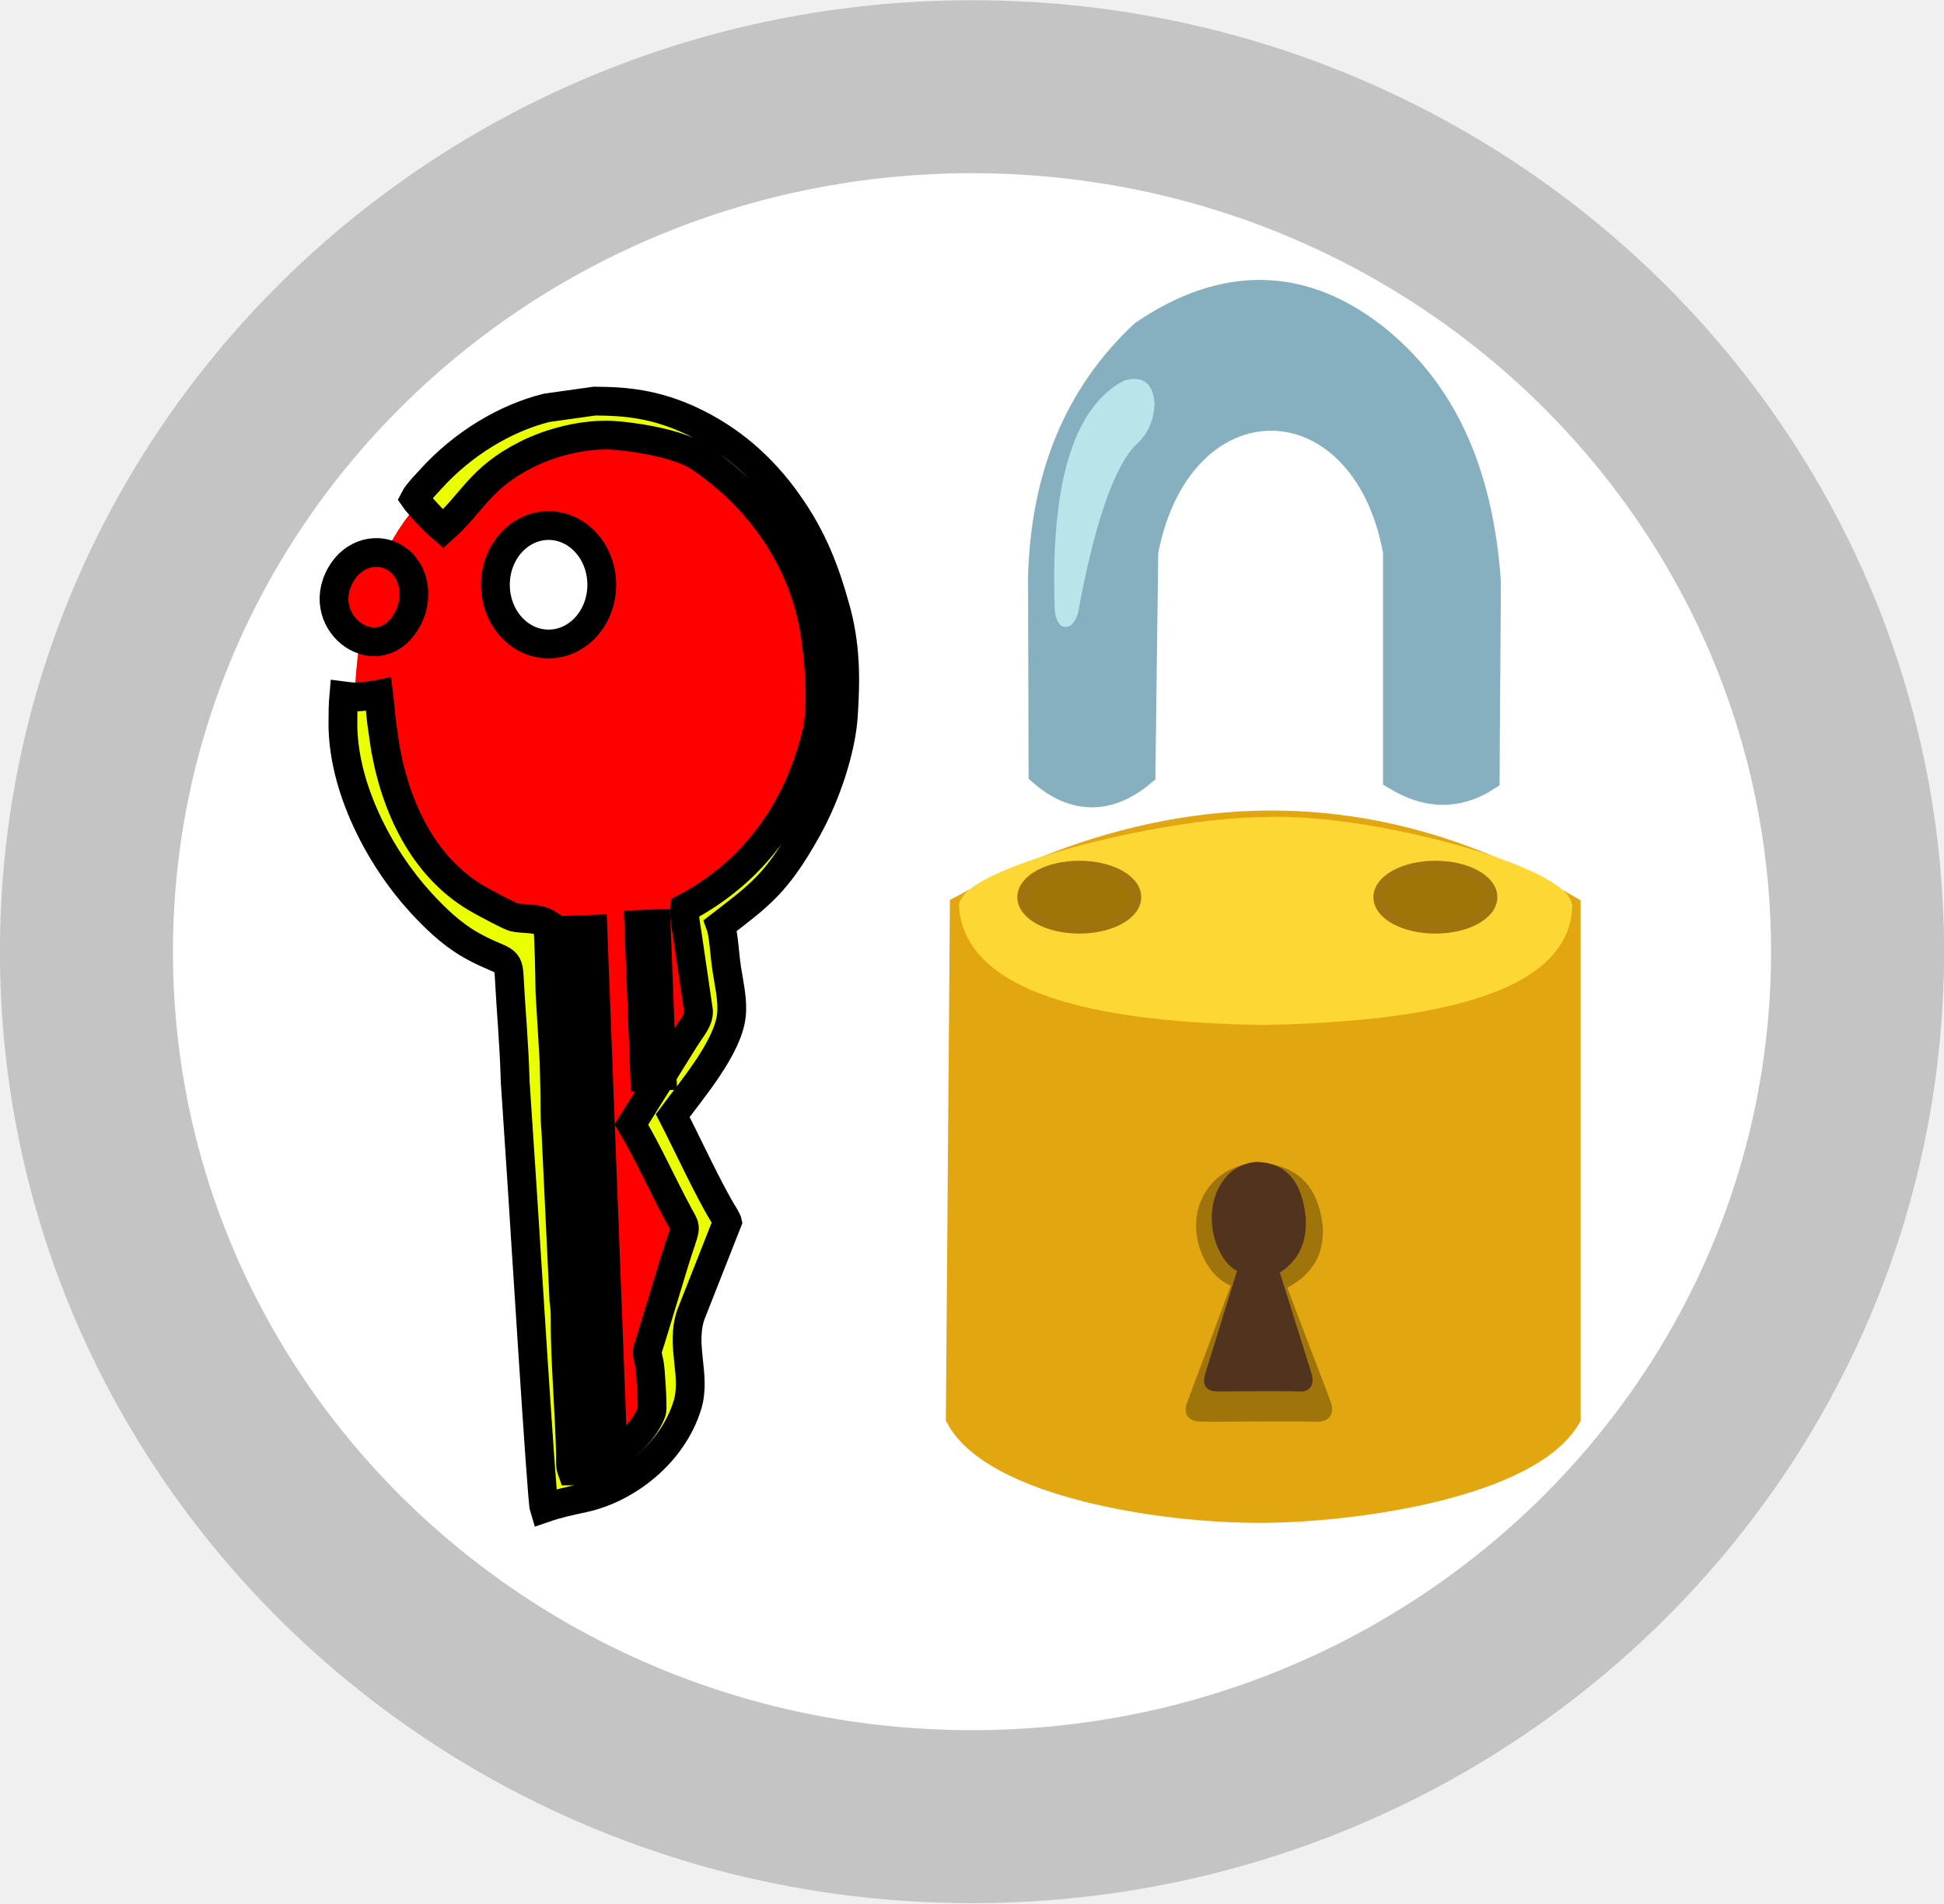
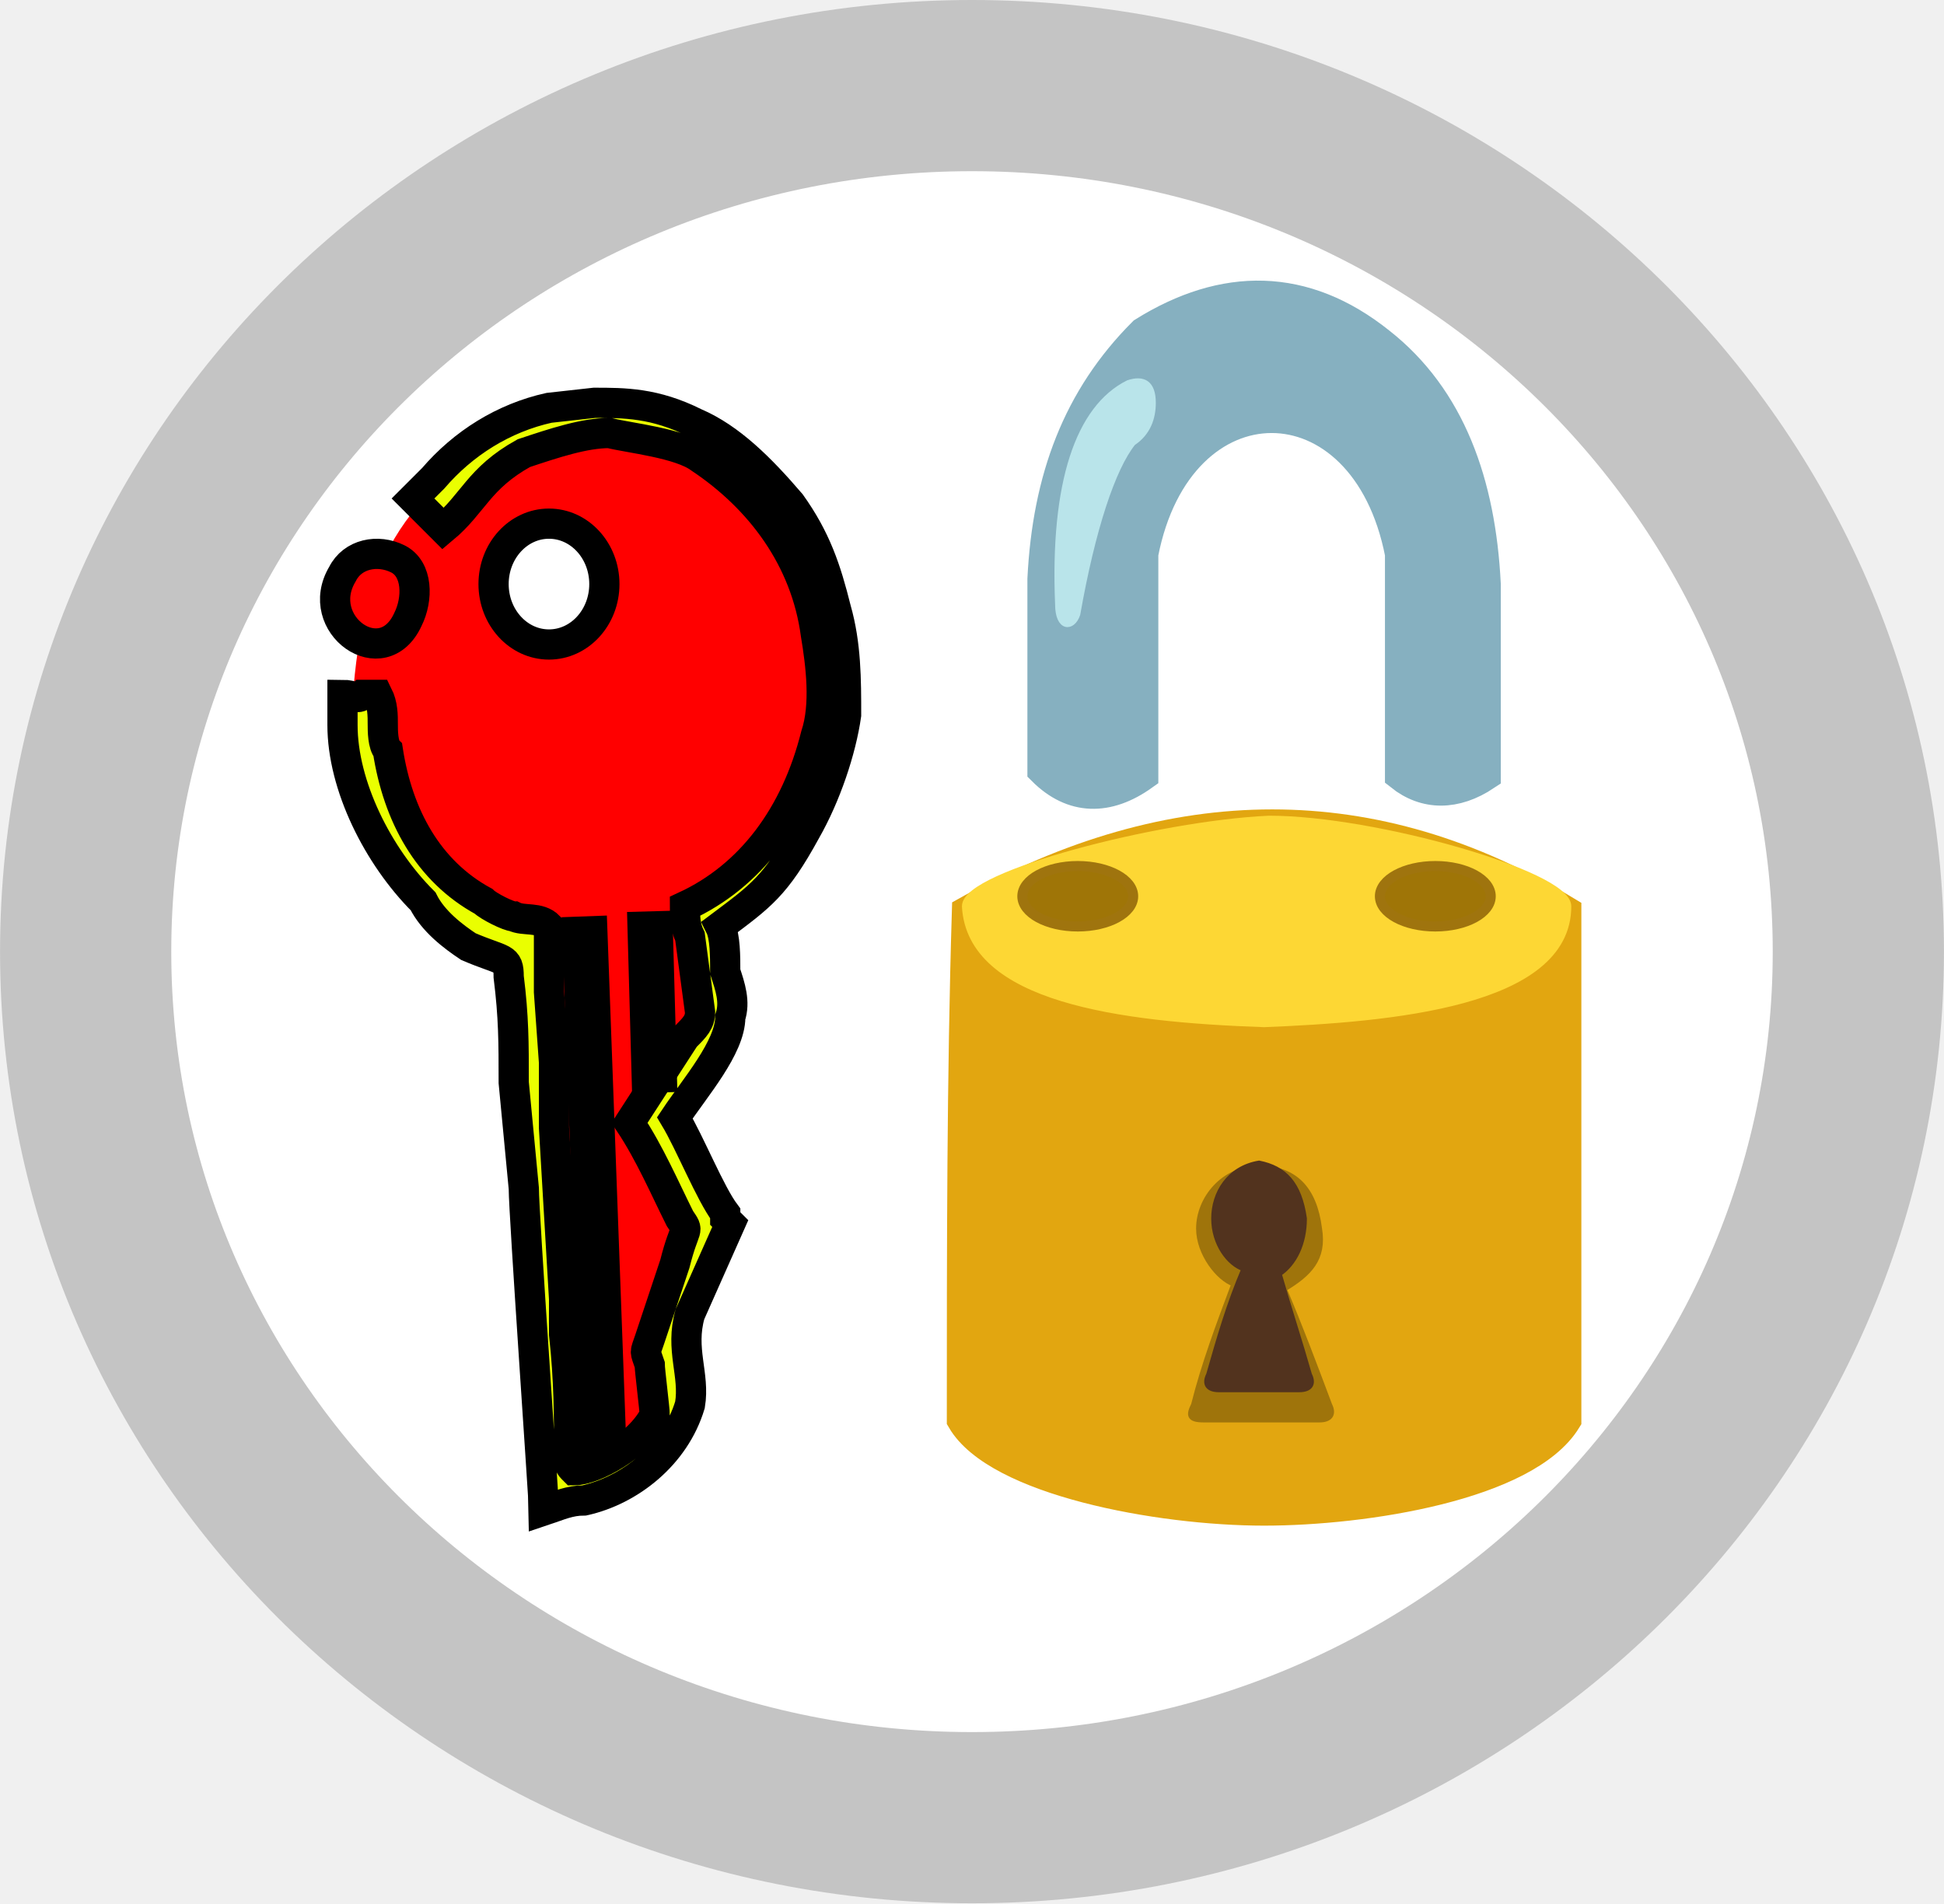
- <svg xmlns="http://www.w3.org/2000/svg" xml:space="preserve" width="337px" height="330px" version="1.1" style="shape-rendering:geometricPrecision; text-rendering:geometricPrecision; image-rendering:optimizeQuality; fill-rule:evenodd; clip-rule:evenodd" viewBox="0 0 185.72 181.83">
+ <svg xmlns="http://www.w3.org/2000/svg" xml:space="preserve" width="337px" height="330px" version="1.1" style="shape-rendering:geometricPrecision; text-rendering:geometricPrecision; image-rendering:optimizeQuality; fill-rule:evenodd; clip-rule:evenodd" viewBox="0 0 3.86 3.78">
  <defs>
    <style type="text/css">
   
-     .str0 {stroke:#C4C4C4;stroke-width:16.53;stroke-miterlimit:22.926}
-     .str8 {stroke:#52331E;stroke-width:0.55;stroke-miterlimit:22.926}
-     .str7 {stroke:#9F740B;stroke-width:0.55;stroke-miterlimit:22.926}
-     .str2 {stroke:black;stroke-width:4.41;stroke-miterlimit:22.926}
-     .str1 {stroke:black;stroke-width:2.75;stroke-miterlimit:22.926}
-     .str3 {stroke:#86B0C0;stroke-width:2.75;stroke-miterlimit:22.926}
-     .str5 {stroke:#E2A610;stroke-width:2.75;stroke-miterlimit:22.926}
-     .str9 {stroke:#9F740E;stroke-width:1.1;stroke-miterlimit:22.926}
-     .str6 {stroke:#FDD734;stroke-width:1.1;stroke-miterlimit:22.926}
-     .str4 {stroke:#B9E4EA;stroke-width:0.5;stroke-miterlimit:22.926}
+     .str0 {stroke:#C4C4C4;stroke-width:0.34;stroke-miterlimit:22.926}
+     .str8 {stroke:#52331E;stroke-width:0.01;stroke-miterlimit:22.926}
+     .str7 {stroke:#9F740B;stroke-width:0.01;stroke-miterlimit:22.926}
+     .str2 {stroke:black;stroke-width:0.09;stroke-miterlimit:22.926}
+     .str1 {stroke:black;stroke-width:0.06;stroke-miterlimit:22.926}
+     .str3 {stroke:#86B0C0;stroke-width:0.06;stroke-miterlimit:22.926}
+     .str5 {stroke:#E2A610;stroke-width:0.06;stroke-miterlimit:22.926}
+     .str9 {stroke:#9F740E;stroke-width:0.02;stroke-miterlimit:22.926}
+     .str6 {stroke:#FDD734;stroke-width:0.02;stroke-miterlimit:22.926}
+     .str4 {stroke:#B9E4EA;stroke-width:0.01;stroke-miterlimit:22.926}
    .fil3 {fill:none}
    .fil9 {fill:#52331E}
    .fil4 {fill:#86B0C0}
    .fil8 {fill:#9F740B}
    .fil10 {fill:#9F7507}
    .fil5 {fill:#B9E4EA}
    .fil6 {fill:#E2A610}
    .fil2 {fill:#EAFF00}
    .fil7 {fill:#FDD734}
    .fil1 {fill:red}
    .fil0 {fill:white}
   
  </style>
  </defs>
  <g id="Camada_x0020_1">
-     <g id="_2713504632768">
-       <ellipse class="fil0 str0" cx="92.86" cy="90.92" rx="84.6" ry="82.65" />
+     <ellipse class="fil0 str0" cx="1.93" cy="1.89" rx="1.76" ry="1.72" />
+     <g id="_1853585102288">
      <g>
-         <g>
-           <path class="fil1" d="M52.26 39.66c-13.72,6.28 -17.76,13.57 -18.4,27.02 0.37,12.67 6.13,19.79 15.85,24.72l3.53 51.71c5.7,-1.04 9.81,-3.35 10.78,-8.19l0.57 -6.07 3.58 -11.29 -4.97 -9.86 5.97 -9.89 -2.05 -9.72c10.77,-7.19 14.46,-17.7 11.49,-31.34 -4.36,-12.72 -12.92,-19.07 -26.35,-17.09z" />
-           <path class="fil2 str1" d="M32.84 66.48c-0.07,0.78 -0.08,1.81 -0.08,2.58 -0.03,6.14 3.49,12.84 7.39,17.11 1.43,1.57 3,3.06 4.74,4.06 3.01,1.73 3.66,1.12 3.75,2.95 0.2,3.81 0.47,6.31 0.58,10.18l0.68 10.27c0.14,2.14 1.86,29.77 2.08,30.47 1.36,-0.47 2.36,-0.67 3.74,-0.97 4.19,-0.9 8.53,-4.27 9.95,-8.88 0.86,-2.82 -0.66,-5.56 0.3,-8.57l3.51 -8.91c-0.07,-0.26 0.11,0.15 -0.13,-0.35 -0.13,-0.27 0.01,-0.01 -0.19,-0.33 -1.47,-2.39 -3.47,-6.75 -4.89,-9.51 1.93,-2.6 5.26,-6.52 5.6,-9.55 0.16,-1.4 -0.2,-2.91 -0.43,-4.4 -0.23,-1.45 -0.29,-3.33 -0.61,-4.22 3.77,-2.91 5.37,-4.01 8.25,-9.16 1.88,-3.35 3.27,-7.67 3.49,-10.86 0.24,-3.66 0.23,-6.81 -0.78,-10.38 -0.97,-3.47 -2.12,-6.57 -4.51,-9.95 -2.52,-3.58 -5.61,-6.16 -9.17,-7.84 -3.49,-1.65 -6.36,-1.9 -9.31,-1.91l-4.56 0.64c-3.96,0.97 -8.06,3.46 -11.09,6.82 -0.35,0.39 -1.28,1.34 -1.54,1.85l0.19 0.27c1.06,1.22 1.48,1.71 2.54,2.62 2.81,-2.49 3.5,-4.83 7.87,-7.05 2.48,-1.27 5.6,-2 8.19,-1.89 1.85,0.09 6.4,0.74 8.42,2.1 5.56,3.73 10.01,9.67 11.08,17.06 0.38,2.66 0.74,6.79 0.09,9.44 -1.89,7.65 -6.29,13.27 -12.58,16.59 -0.07,0.64 0.12,1.74 0.24,2.44l1.08 7.38c0.04,0.88 -0.57,1.5 -1.3,2.65l-5.11 8.2c1.52,2.52 3.05,5.94 4.55,8.7 0.81,1.49 0.68,0.77 -0.5,4.62l-2.18 7.18c-0.43,1.37 -0.44,1.1 -0.16,2.3 0.11,0.44 0.36,4.28 0.23,4.64 -1.25,3.29 -5.7,5.68 -7.62,5.67 -0.2,-0.56 -0.13,-0.87 -0.14,-1.61 -0.09,-3.86 -0.41,-7.42 -0.5,-11.43 -0.03,-1.14 0.05,-2.15 -0.13,-3.29l-0.77 -16.29c-0.11,-0.95 -0.07,-2.27 -0.09,-3.29 -0.03,-1.15 -0.04,-2.14 -0.08,-3.29l-0.39 -6.55c-0.04,-2.24 -0.07,-4.35 -0.21,-6.54 -0.95,-0.6 -2.36,-0.42 -3.22,-0.62 -0.46,-0.11 -2.63,-1.3 -3.2,-1.61 -5.12,-2.81 -7.95,-8.34 -9.06,-14.36 -0.12,-0.64 -0.29,-2.01 -0.39,-2.64 -0.09,-0.72 -0.15,-1.63 -0.28,-2.69 -0.53,0.11 -0.95,0.13 -1.64,0.22 -0.59,0.05 -0.94,0.03 -1.7,-0.07z" />
-           <line class="fil3 str2" x1="55.76" y1="87.43" x2="57.77" y2="139.9" />
-           <line class="fil3 str2" x1="61.8" y1="86.91" x2="62.48" y2="104.2" />
-           <path class="fil1 str1" d="M32.55 54.9c-2.68,4.72 3.76,9.3 6.45,4.12 0.94,-1.83 0.73,-4.49 -1.24,-5.73 -1.61,-1.02 -3.99,-0.54 -5.21,1.61z" />
-           <ellipse class="fil0 str1" cx="52.41" cy="55.86" rx="5.08" ry="5.66" />
-         </g>
-         <g>
-           <path class="fil4 str3" d="M99.59 55.14c0.02,8.81 0.02,9.83 0.05,18.63 2.95,2.55 6.15,2.72 9.37,0.04 0.12,-9.58 0.15,-11.56 0.27,-21.15 3.33,-17.28 21.1,-17.1 24.22,0 0,3.87 0,17.65 0,21.52 2.79,1.66 5.6,1.86 8.39,0.09 0,-3.11 0.12,-15.63 0.12,-18.73 -0.68,-9.52 -3.68,-17.51 -10.41,-23.02 -7.1,-5.77 -14.67,-5.8 -22.32,-0.58 -6.3,5.88 -9.44,13.66 -9.69,23.2z" />
-           <path class="fil5 str4" d="M110.04 38.54c-0.12,-1.87 -1.05,-2.39 -2.56,-1.96 -4.77,2.53 -6.83,9.77 -6.48,21.24 0.02,2.33 1.29,2.29 1.74,0.69 1.47,-8 3.32,-13.88 5.59,-16.19 1.17,-1.03 1.67,-2.31 1.71,-3.78z" />
-           <path class="fil6 str5" d="M91.74 135.39c0.13,-16.2 0.26,-32.39 0.38,-48.59 20.01,-10.68 39.18,-10.63 57.51,0 0,16.2 0,32.39 0,48.59 -3.77,6.2 -19.5,8.64 -28.83,8.73 -9.99,0.09 -25.64,-2.55 -29.06,-8.73z" />
-           <path class="fil7 str6" d="M120.8 97.37c-14.18,-0.2 -28.01,-2.41 -28.64,-10.78 0.16,-3.04 18.23,-7.91 28.78,-7.99 10.35,-0.37 28.52,4.82 28.72,7.99 -0.3,8.95 -16.87,10.54 -28.86,10.78z" />
-           <path class="fil8 str7" d="M117.94 122.66c-1.4,3.77 -2.81,7.53 -4.22,11.3 -0.44,1.03 -0.04,1.56 1,1.59 1.52,0.04 7.22,-0.07 11.09,0.01 1.05,0.03 1.4,-0.65 1.04,-1.6 -1.45,-3.76 -2.77,-7.29 -4.21,-11.06 2.24,-1.13 3.64,-2.86 3.45,-5.75 -0.43,-3.82 -2.48,-5.67 -5.95,-5.77 -3.54,0.14 -5.68,2.89 -5.59,5.85 -0.01,2.33 1.55,4.94 3.39,5.43z" />
-           <path class="fil9 str8" d="M118.52 121.25c-1.03,3.33 -2.06,6.66 -3.09,9.99 -0.32,0.92 -0.03,1.39 0.74,1.41 1.11,0.04 5.26,-0.06 8.09,0.02 0.77,0.02 1.03,-0.58 0.76,-1.42 -1.06,-3.32 -2.02,-6.45 -3.07,-9.79 1.63,-0.99 2.66,-2.53 2.52,-5.08 -0.32,-3.38 -1.81,-5.02 -4.35,-5.1 -2.58,0.12 -4.14,2.55 -4.08,5.17 -0.01,2.06 1.13,4.37 2.48,4.8z" />
-           <ellipse class="fil10 str9" cx="137.13" cy="85.71" rx="5.37" ry="2.93" />
-           <ellipse class="fil10 str9" cx="103.11" cy="85.71" rx="5.37" ry="2.93" />
-         </g>
+         <path class="fil1" d="M1.09 0.82c-0.29,0.14 -0.37,0.29 -0.39,0.57 0.01,0.26 0.13,0.41 0.33,0.51l0.08 1.08c0.12,-0.02 0.2,-0.07 0.22,-0.17l0.01 -0.13 0.08 -0.23 -0.11 -0.21 0.13 -0.21 -0.04 -0.2c0.22,-0.15 0.3,-0.37 0.24,-0.65 -0.1,-0.26 -0.27,-0.4 -0.55,-0.36z" />
+         <path class="fil2 str1" d="M0.68 1.38c0,0.02 0,0.04 0,0.06 0,0.12 0.07,0.26 0.16,0.35 0.02,0.04 0.06,0.07 0.09,0.09 0.07,0.03 0.08,0.02 0.08,0.06 0.01,0.08 0.01,0.13 0.01,0.21l0.02 0.21c0,0.05 0.04,0.62 0.04,0.64 0.03,-0.01 0.05,-0.02 0.08,-0.02 0.09,-0.02 0.18,-0.09 0.21,-0.19 0.01,-0.06 -0.02,-0.11 0,-0.18l0.08 -0.18c-0.01,-0.01 0,0 -0.01,-0.01 0,0 0,0 0,-0.01 -0.03,-0.04 -0.07,-0.14 -0.1,-0.19 0.04,-0.06 0.11,-0.14 0.11,-0.2 0.01,-0.03 0,-0.06 -0.01,-0.09 0,-0.03 0,-0.07 -0.01,-0.09 0.08,-0.06 0.11,-0.08 0.17,-0.19 0.04,-0.07 0.07,-0.16 0.08,-0.23 0,-0.07 0,-0.14 -0.02,-0.21 -0.02,-0.08 -0.04,-0.14 -0.09,-0.21 -0.06,-0.07 -0.12,-0.13 -0.19,-0.16 -0.08,-0.04 -0.14,-0.04 -0.2,-0.04l-0.09 0.01c-0.09,0.02 -0.17,0.07 -0.23,0.14 -0.01,0.01 -0.03,0.03 -0.04,0.04l0.01 0.01c0.02,0.02 0.03,0.03 0.05,0.05 0.06,-0.05 0.07,-0.1 0.16,-0.15 0.06,-0.02 0.12,-0.04 0.17,-0.04 0.04,0.01 0.14,0.02 0.18,0.05 0.12,0.08 0.21,0.2 0.23,0.35 0.01,0.06 0.02,0.14 0,0.2 -0.04,0.16 -0.13,0.28 -0.26,0.34 0,0.02 0,0.04 0.01,0.06l0.02 0.15c0,0.02 -0.01,0.03 -0.03,0.05l-0.11 0.17c0.04,0.06 0.07,0.13 0.1,0.19 0.02,0.03 0.01,0.01 -0.01,0.09l-0.05 0.15c-0.01,0.03 -0.01,0.02 0,0.05 0,0.01 0.01,0.09 0.01,0.1 -0.03,0.06 -0.12,0.11 -0.16,0.11 -0.01,-0.01 -0.01,-0.01 -0.01,-0.03 0,-0.08 0,-0.15 -0.01,-0.24 0,-0.02 0,-0.04 0,-0.07l-0.02 -0.34c0,-0.01 0,-0.04 0,-0.06 0,-0.03 0,-0.05 0,-0.07l-0.01 -0.14c0,-0.04 0,-0.09 0,-0.13 -0.02,-0.02 -0.05,-0.01 -0.07,-0.02 -0.01,0 -0.05,-0.02 -0.06,-0.03 -0.11,-0.06 -0.17,-0.17 -0.19,-0.3 -0.01,-0.01 -0.01,-0.04 -0.01,-0.05 0,-0.02 0,-0.04 -0.01,-0.06 -0.01,0 -0.02,0 -0.03,0 -0.01,0.01 -0.02,0 -0.04,0z" />
+         <line class="fil3 str2" x1="1.16" y1="1.82" x2="1.2" y2="2.91" />
+         <line class="fil3 str2" x1="1.29" y1="1.81" x2="1.3" y2="2.17" />
+         <path class="fil1 str1" d="M0.68 1.14c-0.06,0.1 0.08,0.2 0.13,0.09 0.02,-0.04 0.02,-0.1 -0.02,-0.12 -0.04,-0.02 -0.09,-0.01 -0.11,0.03z" />
+         <ellipse class="fil0 str1" cx="1.09" cy="1.16" rx="0.11" ry="0.12" />
+       </g>
+       <g>
+         <path class="fil4 str3" d="M2.07 1.15c0,0.18 0,0.2 0,0.38 0.06,0.06 0.13,0.06 0.2,0.01 0,-0.2 0,-0.25 0,-0.44 0.07,-0.36 0.44,-0.36 0.51,0 0,0.08 0,0.36 0,0.44 0.05,0.04 0.11,0.04 0.17,0 0,-0.06 0,-0.32 0,-0.38 -0.01,-0.2 -0.07,-0.37 -0.21,-0.48 -0.15,-0.12 -0.31,-0.12 -0.47,-0.02 -0.13,0.13 -0.19,0.29 -0.2,0.49z" />
+         <path class="fil5 str4" d="M2.29 0.8c0,-0.04 -0.02,-0.05 -0.05,-0.04 -0.1,0.05 -0.15,0.2 -0.14,0.44 0,0.05 0.03,0.05 0.04,0.02 0.03,-0.17 0.07,-0.29 0.11,-0.34 0.03,-0.02 0.04,-0.05 0.04,-0.08z" />
+         <path class="fil6 str5" d="M1.91 2.82c0,-0.34 0,-0.68 0.01,-1.01 0.41,-0.23 0.81,-0.23 1.19,0 0,0.33 0,0.67 0,1.01 -0.08,0.13 -0.4,0.18 -0.6,0.18 -0.21,0 -0.53,-0.06 -0.6,-0.18z" />
+         <path class="fil7 str6" d="M2.51 2.03c-0.29,-0.01 -0.58,-0.05 -0.59,-0.23 0,-0.06 0.38,-0.16 0.6,-0.17 0.21,0 0.59,0.11 0.59,0.17 0,0.19 -0.35,0.22 -0.6,0.23z" />
+         <path class="fil8 str7" d="M2.45 2.55c-0.03,0.08 -0.06,0.16 -0.08,0.24 -0.01,0.02 -0.01,0.03 0.02,0.03 0.03,0 0.15,0 0.23,0 0.02,0 0.03,-0.01 0.02,-0.03 -0.03,-0.08 -0.06,-0.16 -0.09,-0.23 0.05,-0.03 0.08,-0.06 0.07,-0.12 -0.01,-0.08 -0.05,-0.12 -0.12,-0.12 -0.07,0 -0.12,0.06 -0.12,0.12 0,0.05 0.04,0.1 0.07,0.11z" />
+         <path class="fil9 str8" d="M2.47 2.52c-0.03,0.07 -0.05,0.14 -0.07,0.21 -0.01,0.02 0,0.03 0.02,0.03 0.02,0 0.11,0 0.16,0 0.02,0 0.03,-0.01 0.02,-0.03 -0.02,-0.07 -0.04,-0.13 -0.06,-0.2 0.03,-0.02 0.05,-0.06 0.05,-0.11 -0.01,-0.07 -0.04,-0.1 -0.09,-0.11 -0.06,0.01 -0.09,0.06 -0.09,0.11 0,0.05 0.03,0.09 0.06,0.1z" />
+         <ellipse class="fil10 str9" cx="2.85" cy="1.78" rx="0.11" ry="0.06" />
+         <ellipse class="fil10 str9" cx="2.14" cy="1.78" rx="0.11" ry="0.06" />
      </g>
    </g>
  </g>
</svg>
